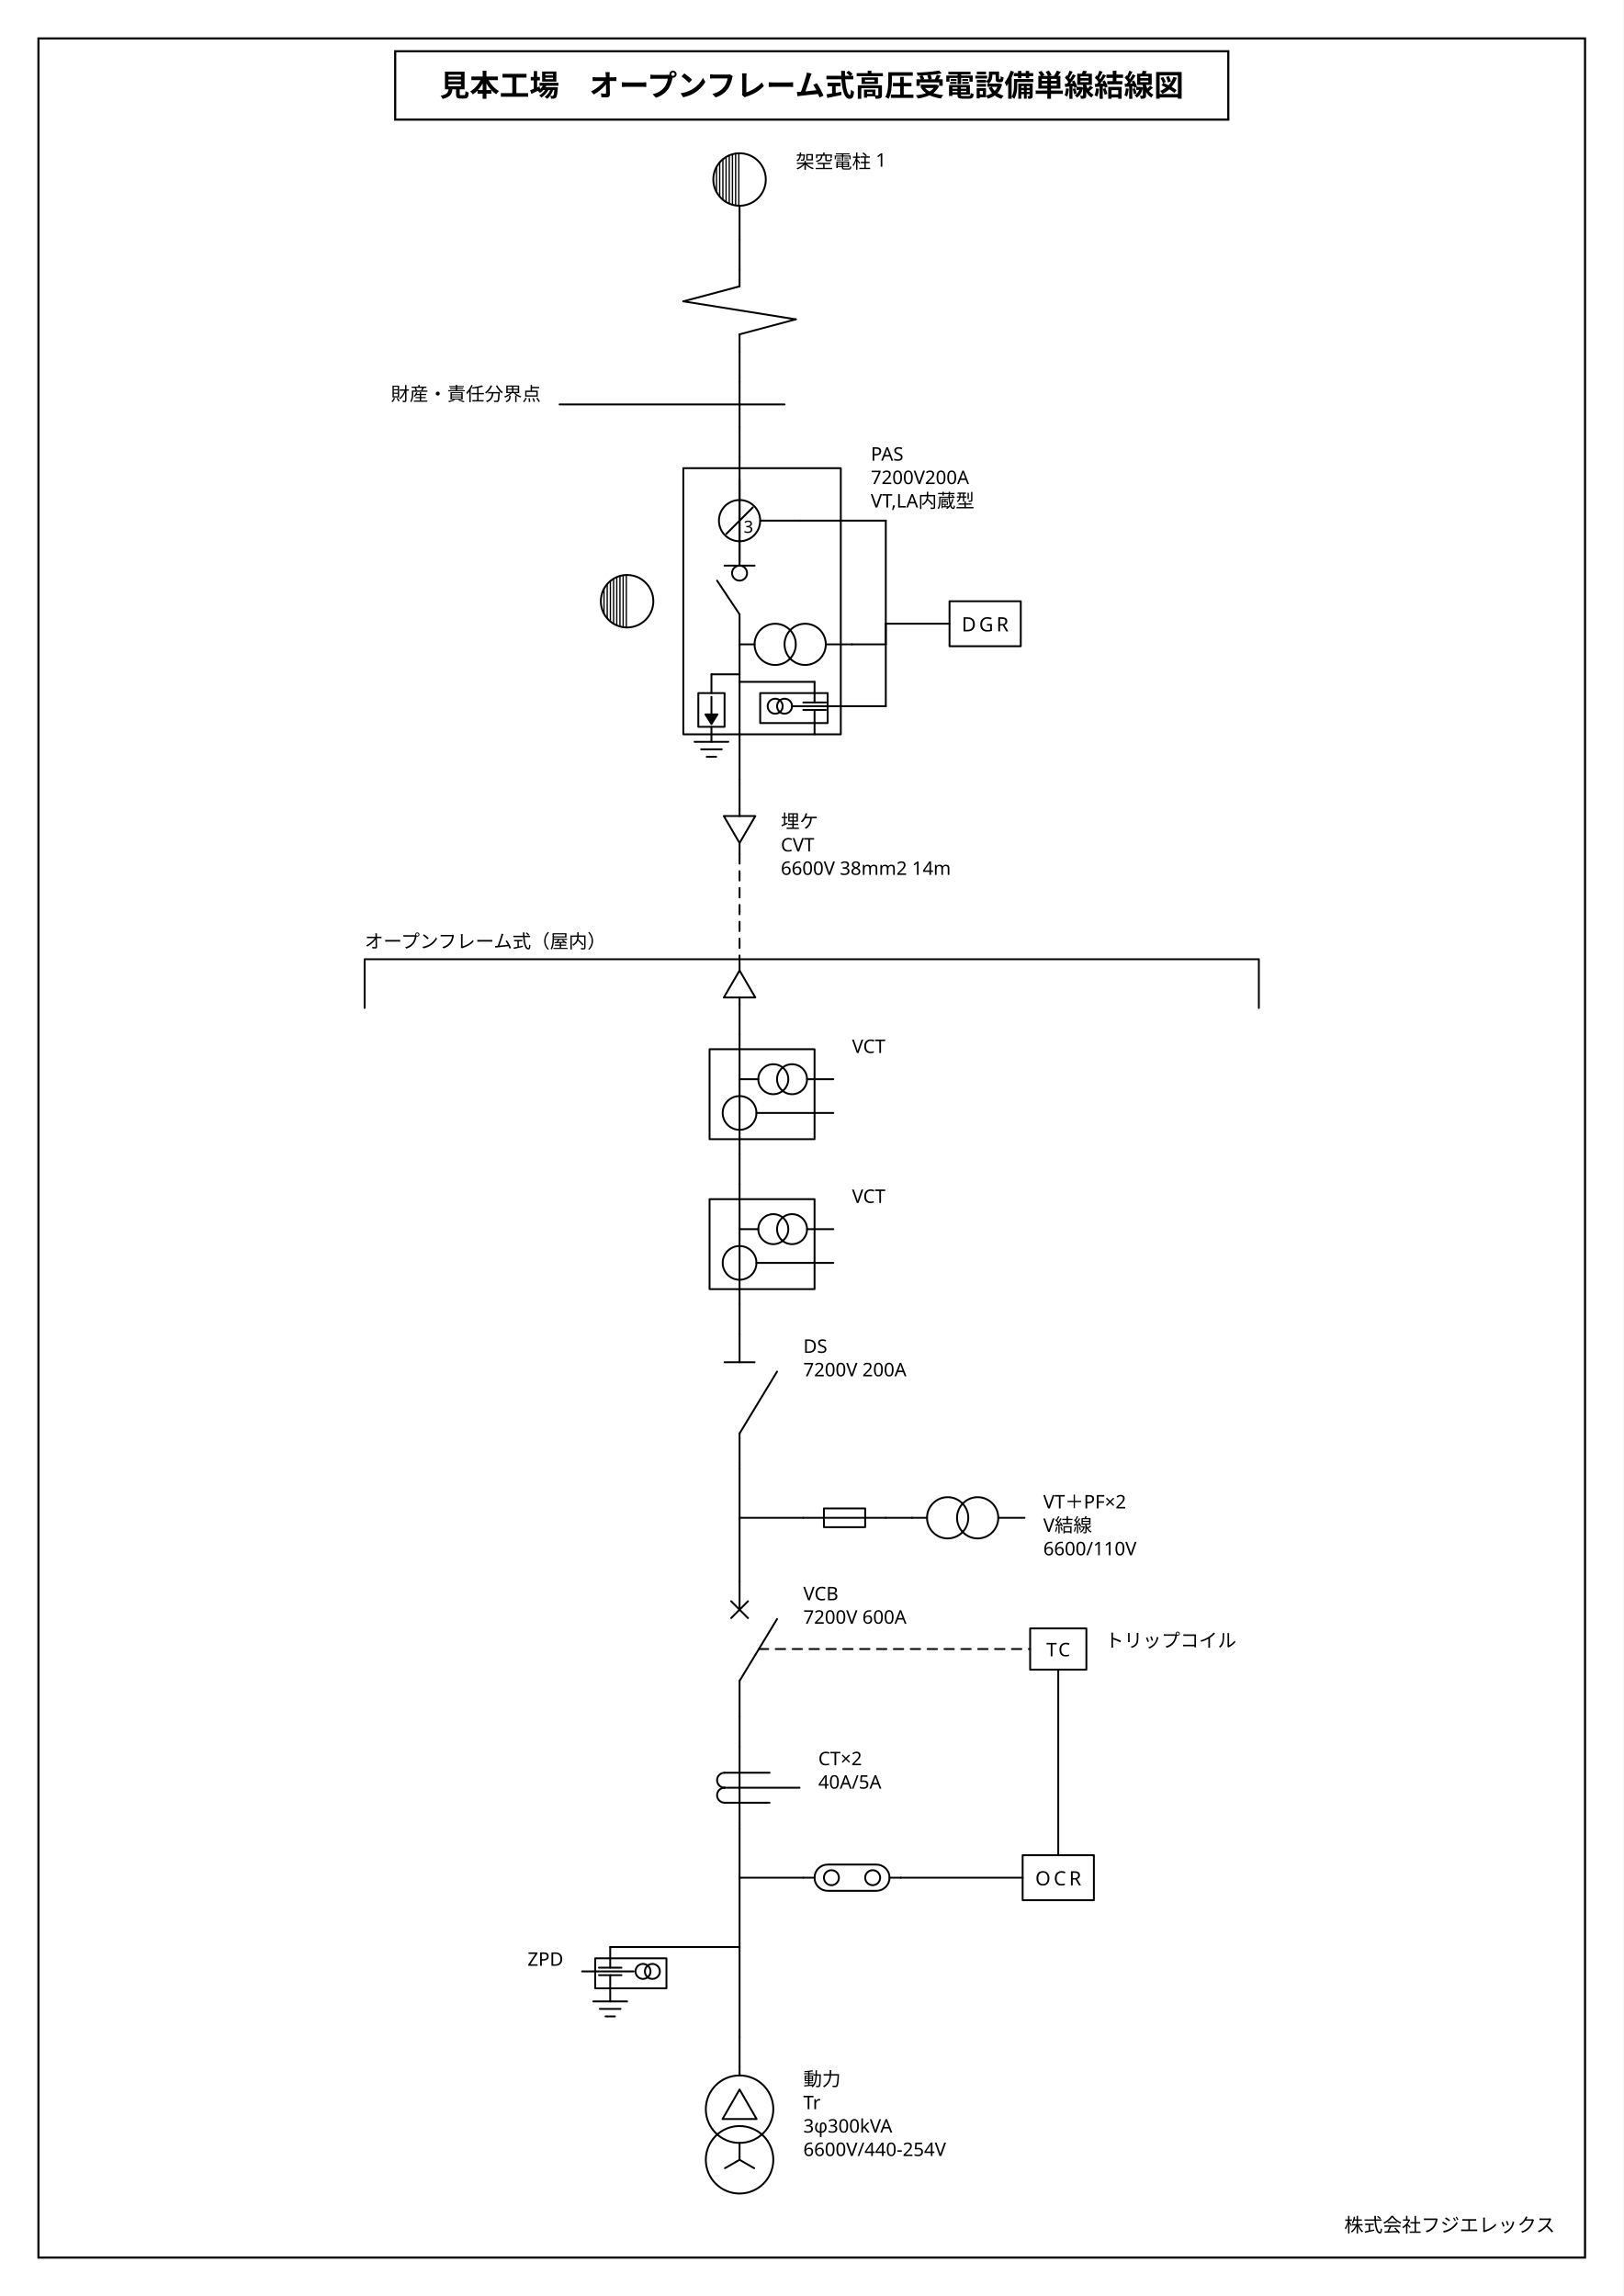
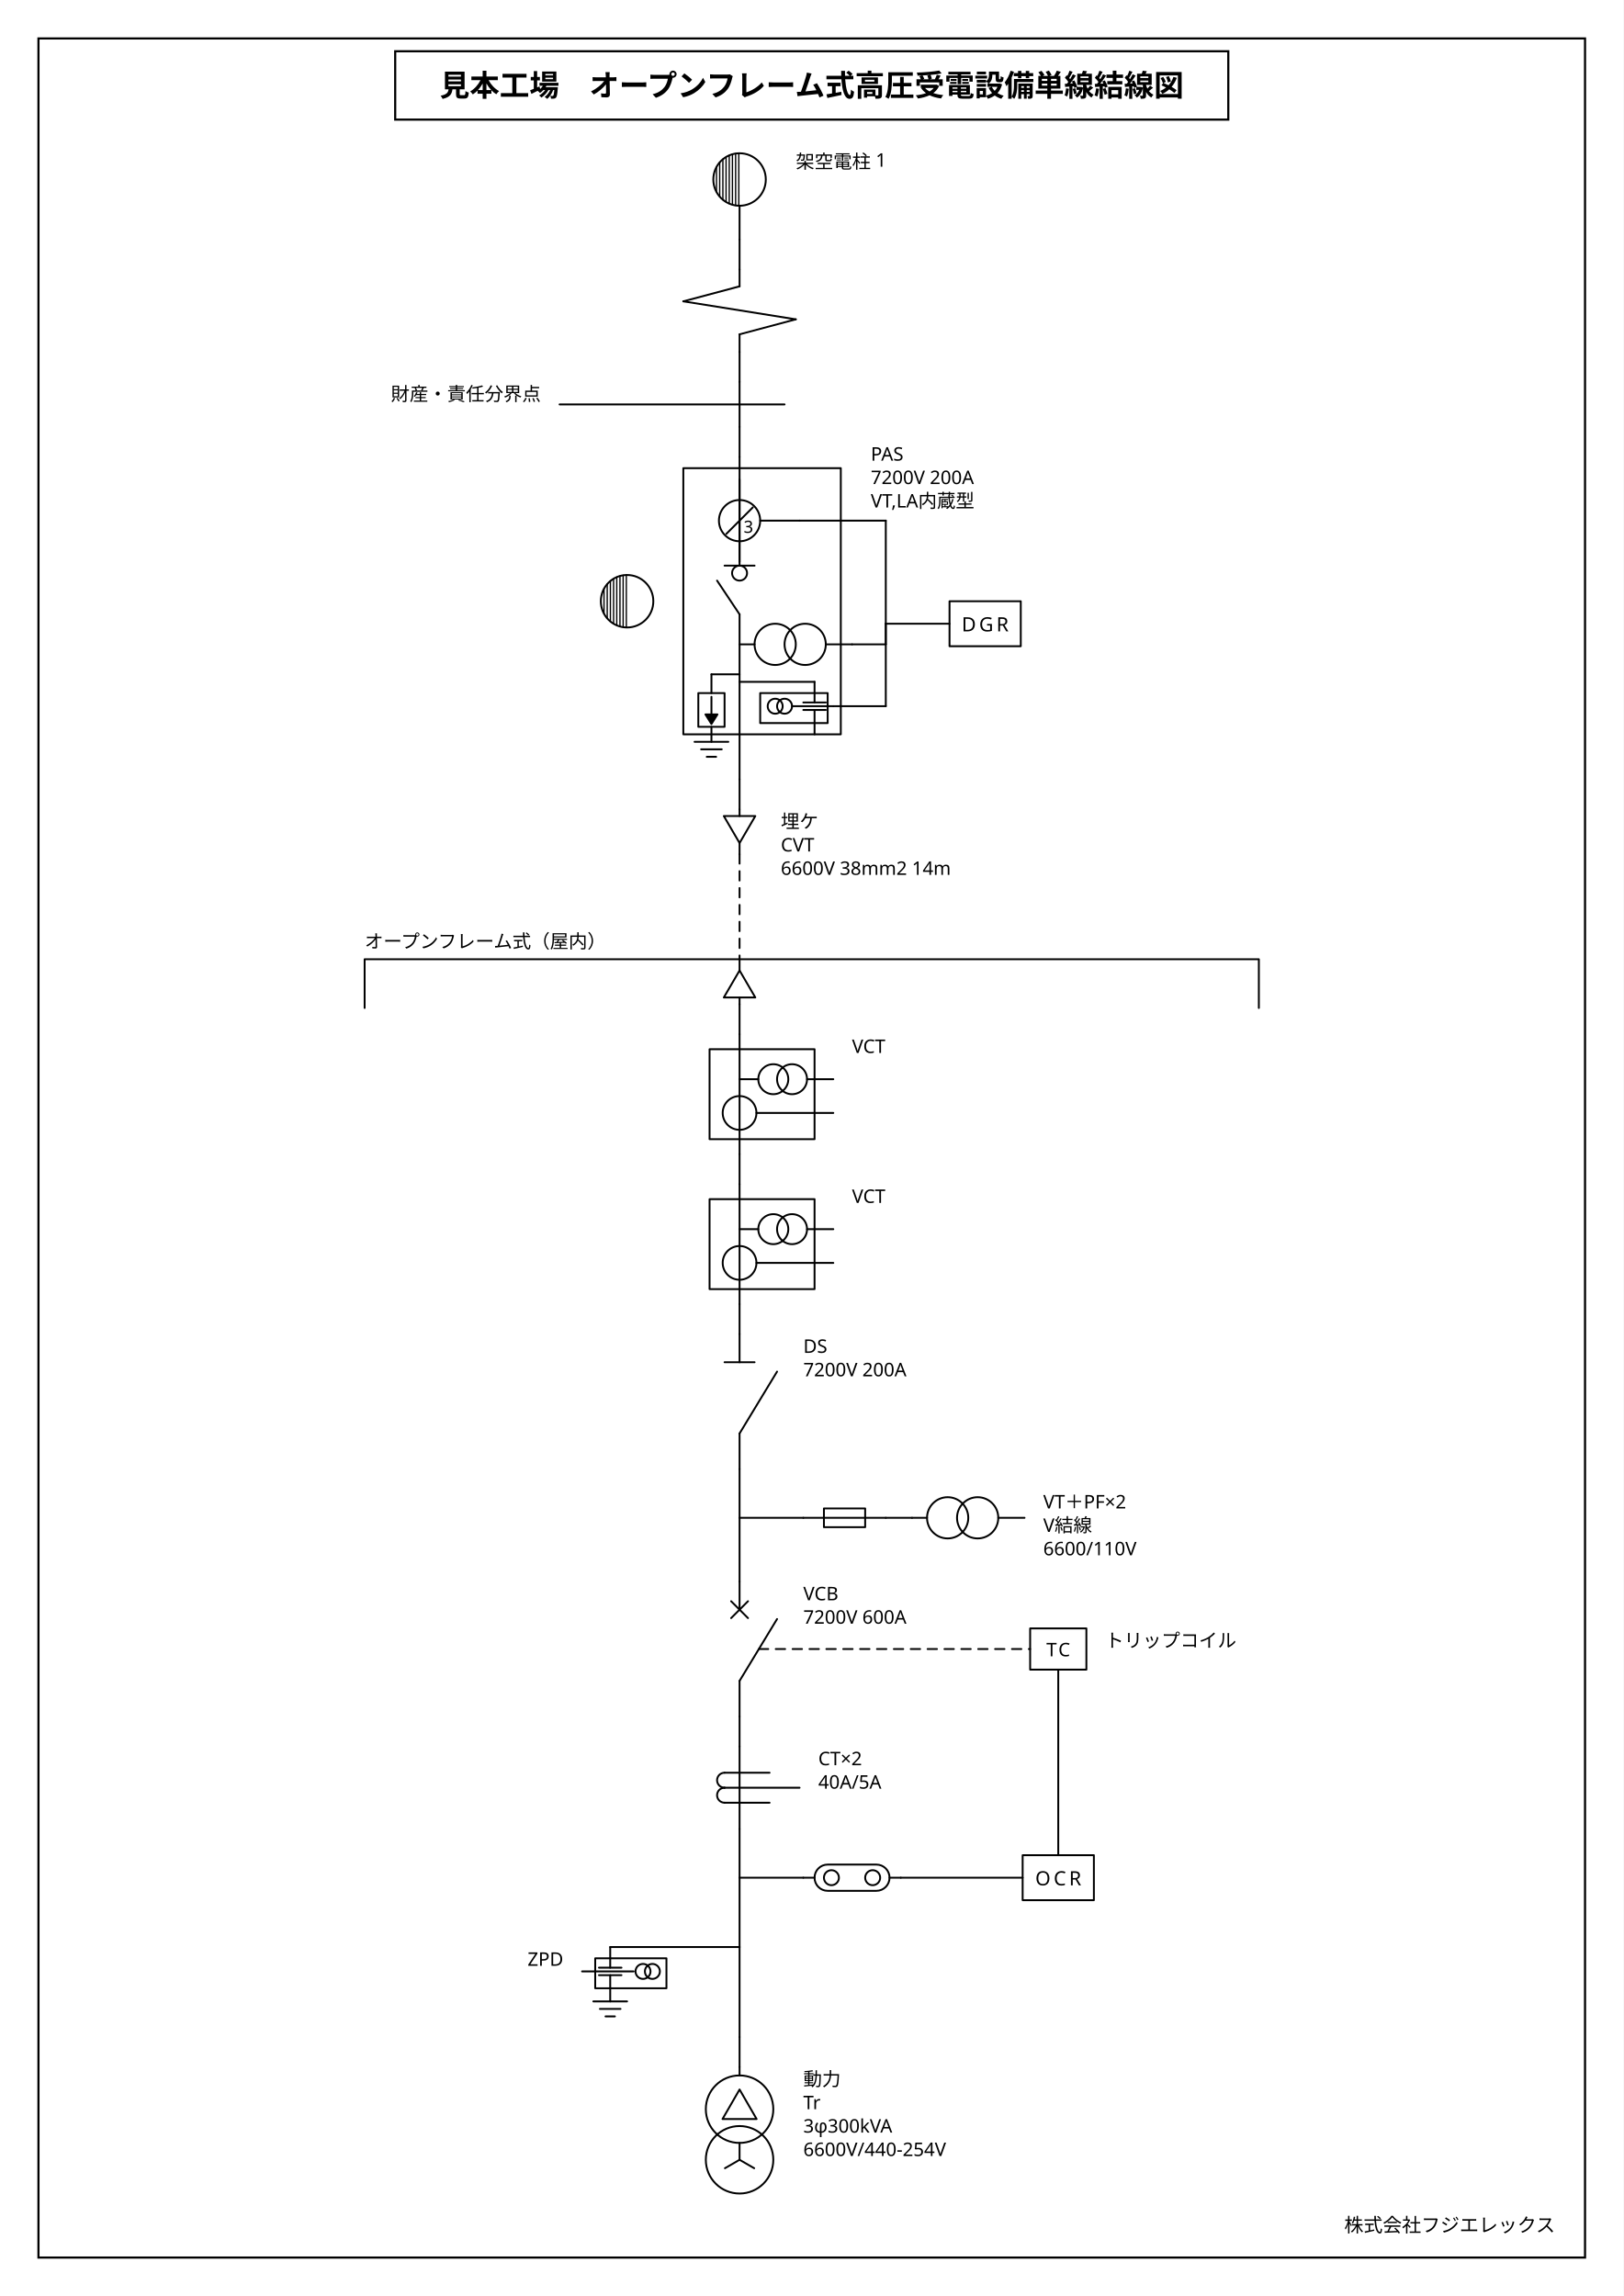
<svg xmlns="http://www.w3.org/2000/svg" viewBox="0 0 760 1075" width="760" height="1075">
  <rect x="0" y="0" width="760" height="1075" fill="#fff" />
  <g stroke="#000" fill="none">
    <rect x="18" y="18" width="724" height="1039" stroke-width="1" />
    <rect x="185" y="24" width="390" height="32" stroke-width="1" />
  </g>
  <text x="380" y="45" font-size="14" font-weight="700" text-anchor="middle" font-family="IPAGothic, 'IPAゴシック', 'Noto Sans JP', 'Hiragino Kaku Gothic ProN', 'Yu Gothic', sans-serif" fill="#000">見本工場　オープンフレーム式高圧受電設備単線結線図</text>
  <text x="728" y="1045" font-size="9" text-anchor="end" font-family="IPAGothic, 'IPAゴシック', 'Noto Sans JP', 'Hiragino Kaku Gothic ProN', 'Yu Gothic', sans-serif" fill="#000">株式会社フジエレックス</text>
  <g transform="translate(346.21 70) scale(0.8776)">
    <g stroke="#000" fill="none" stroke-linecap="round" stroke-linejoin="round" color="#000">
      <path d="M -200 432 L 277 432 M -200 432 L -200 458 M 277 432 L 277 458" fill="none" stroke-width="1" />
      <text x="-200" y="426" font-size="10" font-family="IPAGothic, 'IPAゴシック', 'Noto Sans JP', 'Hiragino Kaku Gothic ProN', 'Yu Gothic', sans-serif" fill="currentColor" stroke="none">オープンフレーム式（屋内）</text>
      <line x1="0" y1="48" x2="0" y2="64" stroke-width="1" />
      <line x1="0" y1="108" x2="0" y2="124" stroke-width="1" />
      <line x1="0" y1="148" x2="0" y2="164" stroke-width="1" />
      <line x1="0" y1="280" x2="-15" y2="280" stroke-width="1" />
      <line x1="0" y1="284" x2="40" y2="284" stroke-width="1" />
      <line x1="32" y1="198" x2="78" y2="198" stroke-width="1" />
      <line x1="78" y1="198" x2="78" y2="253" stroke-width="1" />
      <line x1="60" y1="264" x2="78" y2="264" stroke-width="1" />
      <line x1="78" y1="264" x2="78" y2="253" stroke-width="1" />
      <line x1="50" y1="297" x2="78" y2="297" stroke-width="1" />
      <line x1="78" y1="297" x2="78" y2="253" stroke-width="1" />
      <line x1="78" y1="253" x2="112" y2="253" stroke-width="1" />
      <line x1="0" y1="336" x2="0" y2="352" stroke-width="1" />
      <line x1="0" y1="376" x2="0" y2="432" stroke-width="1" stroke-dasharray="5 4" />
      <line x1="0" y1="456" x2="0" y2="472" stroke-width="1" />
      <line x1="0" y1="536" x2="0" y2="552" stroke-width="1" />
      <line x1="0" y1="616" x2="0" y2="632" stroke-width="1" />
      <line x1="0" y1="704" x2="0" y2="730" stroke-width="1" />
      <line x1="0" y1="730" x2="34" y2="730" stroke-width="1" />
      <line x1="78" y1="730" x2="92" y2="730" stroke-width="1" />
      <line x1="0" y1="730" x2="0" y2="764" stroke-width="1" />
      <line x1="0" y1="836" x2="0" y2="852" stroke-width="1" />
      <line x1="0" y1="896" x2="0" y2="922" stroke-width="1" />
      <line x1="0" y1="922" x2="34" y2="922" stroke-width="1" />
      <line x1="86" y1="922" x2="151" y2="922" stroke-width="1" />
      <line x1="10.303" y1="800" x2="155" y2="800" stroke-width="1" stroke-dasharray="5 4" />
      <line x1="170" y1="811" x2="170" y2="910" stroke-width="1" />
      <line x1="0" y1="922" x2="0" y2="959" stroke-width="1" />
      <line x1="0" y1="959" x2="-69" y2="959" stroke-width="1" />
      <line x1="0" y1="959" x2="0" y2="1007" stroke-width="1" />
      <line x1="0" y1="1007" x2="0" y2="1023" stroke-width="1" />
      <g transform="translate(-16 0)">
        <circle cx="16" cy="16" r="14" fill="none" stroke-width="1" />
        <line x1="3.7" y1="9.313" x2="3.7" y2="22.687" stroke-width="0.7" />
        <line x1="5.4" y1="6.855" x2="5.4" y2="25.145" stroke-width="0.7" />
        <line x1="7.1" y1="5.193" x2="7.1" y2="26.807" stroke-width="0.7" />
        <line x1="8.8" y1="3.993" x2="8.8" y2="28.007" stroke-width="0.7" />
        <line x1="10.5" y1="3.126" x2="10.5" y2="28.874" stroke-width="0.7" />
        <line x1="12.2" y1="2.526" x2="12.2" y2="29.474" stroke-width="0.7" />
        <line x1="13.9" y1="2.158" x2="13.9" y2="29.842" stroke-width="0.7" />
        <line x1="15.6" y1="2.006" x2="15.6" y2="29.994" stroke-width="0.7" />
        <line x1="16" y1="30" x2="16" y2="48" stroke-width="1" />
      </g>
      <text x="30" y="10" font-size="10" text-anchor="start" font-family="IPAGothic, 'IPAゴシック', 'Noto Sans JP', 'Hiragino Kaku Gothic ProN', 'Yu Gothic', sans-serif" fill="currentColor" stroke="none">
        <tspan x="30" dy="0">架空電柱 1</tspan>
      </text>
      <g transform="translate(-30 64)">
        <line x1="30" y1="0" x2="30" y2="9" stroke-width="1" />
        <line x1="30" y1="9" x2="0" y2="17" stroke-width="1" />
        <line x1="0" y1="17" x2="60" y2="26.6" stroke-width="1" />
        <line x1="60" y1="26.6" x2="30" y2="34.6" stroke-width="1" />
        <line x1="30" y1="34.6" x2="30" y2="44" stroke-width="1" />
      </g>
      <g transform="translate(-96 124)">
        <line x1="96" y1="0" x2="96" y2="24" stroke-width="1" />
        <line x1="0" y1="12" x2="120" y2="12" stroke-width="1" />
      </g>
      <text x="-106" y="134" font-size="10" text-anchor="end" font-family="IPAGothic, 'IPAゴシック', 'Noto Sans JP', 'Hiragino Kaku Gothic ProN', 'Yu Gothic', sans-serif" fill="currentColor" stroke="none">
        <tspan x="-106" dy="0">財産・責任分界点</tspan>
      </text>
      <g transform="translate(-36 164)">
        <line x1="36" y1="0" x2="36" y2="6" stroke-width="1" />
        <rect x="6" y="6" width="84" height="142" fill="none" stroke-width="1" />
        <line x1="36" y1="6" x2="36" y2="58" stroke-width="1" />
        <line x1="28" y1="58" x2="44" y2="58" stroke-width="1" />
        <circle cx="36" cy="62" r="4" fill="none" stroke-width="1" />
        <line x1="36" y1="84" x2="24" y2="66" stroke-width="1" />
        <line x1="36" y1="84" x2="36" y2="172" stroke-width="1" />
      </g>
      <text x="70" y="166" font-size="10" text-anchor="start" font-family="IPAGothic, 'IPAゴシック', 'Noto Sans JP', 'Hiragino Kaku Gothic ProN', 'Yu Gothic', sans-serif" fill="currentColor" stroke="none">
        <tspan x="70" dy="0">PAS</tspan>
-         <tspan x="70" dy="12.5">7200V200A</tspan>
+         <tspan x="70" dy="12.5">7200V 200A</tspan>
        <tspan x="70" dy="12.5">VT,LA内蔵型</tspan>
      </text>
      <g transform="translate(-76 225)">
        <circle cx="16" cy="16" r="14" fill="none" stroke-width="1" />
        <line x1="3.7" y1="9.313" x2="3.7" y2="22.687" stroke-width="0.7" />
        <line x1="5.4" y1="6.855" x2="5.4" y2="25.145" stroke-width="0.7" />
        <line x1="7.1" y1="5.193" x2="7.1" y2="26.807" stroke-width="0.7" />
        <line x1="8.8" y1="3.993" x2="8.8" y2="28.007" stroke-width="0.7" />
        <line x1="10.5" y1="3.126" x2="10.5" y2="28.874" stroke-width="0.7" />
        <line x1="12.2" y1="2.526" x2="12.2" y2="29.474" stroke-width="0.7" />
        <line x1="13.9" y1="2.158" x2="13.9" y2="29.842" stroke-width="0.7" />
        <line x1="15.6" y1="2.006" x2="15.6" y2="29.994" stroke-width="0.7" />
      </g>
      <g transform="translate(-20 176)">
        <line x1="20" y1="0" x2="20" y2="44" stroke-width="1" />
        <circle cx="20" cy="22" r="11" fill="none" stroke-width="1" />
        <line x1="12.929" y1="29.071" x2="27.071" y2="14.929" stroke-width="1" />
        <text x="24.75" y="25" font-size="9" text-anchor="middle" dominant-baseline="central" font-family="IPAGothic, 'IPAゴシック', 'Noto Sans JP', 'Hiragino Kaku Gothic ProN', 'Yu Gothic', sans-serif" fill="currentColor" stroke="none">3</text>
        <line x1="31" y1="22" x2="52" y2="22" stroke-width="1" />
      </g>
      <g transform="translate(0 249)">
        <line x1="0" y1="15" x2="8" y2="15" stroke-width="1" />
        <circle cx="19" cy="15" r="11" fill="none" stroke-width="1" />
        <circle cx="35" cy="15" r="11" fill="none" stroke-width="1" />
        <line x1="46" y1="15" x2="60" y2="15" stroke-width="1" />
      </g>
      <g transform="translate(-35 280)">
        <line x1="20" y1="0" x2="20" y2="10" stroke-width="1" />
        <rect x="13" y="10" width="14" height="18" fill="none" stroke-width="1" />
        <line x1="20" y1="12" x2="20" y2="23" stroke-width="1" />
        <polygon points="16.8,21.38 20,26.5 23.2,21.38" fill="currentColor" stroke-width="1" />
        <line x1="20" y1="28" x2="20" y2="36" stroke-width="1" />
        <line x1="11" y1="36" x2="29" y2="36" stroke-width="1" />
        <line x1="14.5" y1="40" x2="25.5" y2="40" stroke-width="1" />
        <line x1="17.5" y1="44" x2="22.5" y2="44" stroke-width="1" />
      </g>
      <g transform="translate(10 284)">
        <line x1="30" y1="0" x2="30" y2="11" stroke-width="1" />
        <rect x="1" y="6" width="36" height="16" fill="none" stroke-width="1" />
        <line x1="24" y1="11" x2="36" y2="11" stroke-width="1" />
        <line x1="24" y1="15" x2="36" y2="15" stroke-width="1" />
        <line x1="30" y1="15" x2="30" y2="28" stroke-width="1" />
        <line x1="18" y1="13" x2="40" y2="13" stroke-width="1" />
        <circle cx="9" cy="13" r="4" fill="none" stroke-width="1" />
        <circle cx="14" cy="13" r="4" fill="none" stroke-width="1" />
      </g>
      <g transform="translate(112 241)">
        <rect x="0" y="0" width="38" height="24" fill="none" stroke-width="1" />
        <text x="19" y="12" font-size="10.5" text-anchor="middle" dominant-baseline="central" font-family="IPAGothic, 'IPAゴシック', 'Noto Sans JP', 'Hiragino Kaku Gothic ProN', 'Yu Gothic', sans-serif" letter-spacing="1.6" fill="currentColor" stroke="none">DGR</text>
      </g>
      <g transform="translate(-12 352)">
        <line x1="12" y1="0" x2="12" y2="3.6" stroke-width="1" />
        <polygon points="3.6,3.6 20.4,3.6 12,18" fill="none" stroke-width="1" />
        <line x1="12" y1="18" x2="12" y2="24" stroke-width="1" />
      </g>
      <text x="22" y="362" font-size="10" text-anchor="start" font-family="IPAGothic, 'IPAゴシック', 'Noto Sans JP', 'Hiragino Kaku Gothic ProN', 'Yu Gothic', sans-serif" fill="currentColor" stroke="none">
        <tspan x="22" dy="0">埋ケ</tspan>
        <tspan x="22" dy="12.5">CVT</tspan>
        <tspan x="22" dy="12.5">6600V 38mm2 14m</tspan>
      </text>
      <g transform="translate(-12 432) rotate(180 12 12)">
        <line x1="12" y1="0" x2="12" y2="3.6" stroke-width="1" />
        <polygon points="3.6,3.6 20.4,3.6 12,18" fill="none" stroke-width="1" />
        <line x1="12" y1="18" x2="12" y2="24" stroke-width="1" />
      </g>
      <g transform="translate(-22 472)">
        <line x1="22" y1="0" x2="22" y2="64" stroke-width="1" />
        <rect x="6" y="8" width="56" height="48" fill="none" stroke-width="1" />
        <line x1="22" y1="24" x2="32" y2="24" stroke-width="1" />
        <circle cx="40" cy="24" r="8" fill="none" stroke-width="1" />
        <circle cx="50" cy="24" r="8" fill="none" stroke-width="1" />
        <line x1="58" y1="24" x2="72" y2="24" stroke-width="1" />
        <circle cx="22" cy="42" r="9" fill="none" stroke-width="1" />
        <line x1="31" y1="42" x2="72" y2="42" stroke-width="1" />
      </g>
      <text x="60" y="482" font-size="10" text-anchor="start" font-family="IPAGothic, 'IPAゴシック', 'Noto Sans JP', 'Hiragino Kaku Gothic ProN', 'Yu Gothic', sans-serif" fill="currentColor" stroke="none">
        <tspan x="60" dy="0">VCT</tspan>
      </text>
      <g transform="translate(-22 552)">
        <line x1="22" y1="0" x2="22" y2="64" stroke-width="1" />
        <rect x="6" y="8" width="56" height="48" fill="none" stroke-width="1" />
        <line x1="22" y1="24" x2="32" y2="24" stroke-width="1" />
        <circle cx="40" cy="24" r="8" fill="none" stroke-width="1" />
        <circle cx="50" cy="24" r="8" fill="none" stroke-width="1" />
        <line x1="58" y1="24" x2="72" y2="24" stroke-width="1" />
        <circle cx="22" cy="42" r="9" fill="none" stroke-width="1" />
        <line x1="31" y1="42" x2="72" y2="42" stroke-width="1" />
      </g>
      <text x="60" y="562" font-size="10" text-anchor="start" font-family="IPAGothic, 'IPAゴシック', 'Noto Sans JP', 'Hiragino Kaku Gothic ProN', 'Yu Gothic', sans-serif" fill="currentColor" stroke="none">
        <tspan x="60" dy="0">VCT</tspan>
      </text>
      <g transform="translate(-24 632)">
        <line x1="24" y1="0" x2="24" y2="15" stroke-width="1" />
        <line x1="16" y1="15" x2="32" y2="15" stroke-width="1" />
        <line x1="24" y1="53" x2="44" y2="20" stroke-width="1" />
        <line x1="24" y1="53" x2="24" y2="72" stroke-width="1" />
      </g>
      <text x="34" y="642" font-size="10" text-anchor="start" font-family="IPAGothic, 'IPAゴシック', 'Noto Sans JP', 'Hiragino Kaku Gothic ProN', 'Yu Gothic', sans-serif" fill="currentColor" stroke="none">
        <tspan x="34" dy="0">DS</tspan>
        <tspan x="34" dy="12.5">7200V 200A</tspan>
      </text>
      <g transform="translate(36 708) rotate(-90 20 22)">
        <line x1="20" y1="0" x2="20" y2="44" stroke-width="1" />
        <rect x="15" y="11" width="10" height="22" fill="none" stroke-width="1" />
      </g>
      <g transform="translate(92 715)">
        <line x1="0" y1="15" x2="8" y2="15" stroke-width="1" />
        <circle cx="19" cy="15" r="11" fill="none" stroke-width="1" />
        <circle cx="35" cy="15" r="11" fill="none" stroke-width="1" />
        <line x1="46" y1="15" x2="60" y2="15" stroke-width="1" />
      </g>
      <text x="162" y="725" font-size="10" text-anchor="start" font-family="IPAGothic, 'IPAゴシック', 'Noto Sans JP', 'Hiragino Kaku Gothic ProN', 'Yu Gothic', sans-serif" fill="currentColor" stroke="none">
        <tspan x="162" dy="0">VT＋PF×2</tspan>
        <tspan x="162" dy="12.5">V結線</tspan>
        <tspan x="162" dy="12.5">6600/110V</tspan>
      </text>
      <g transform="translate(-24 764)">
        <line x1="24" y1="0" x2="24" y2="15" stroke-width="1" />
        <line x1="19.5" y1="10.5" x2="28.5" y2="19.5" stroke-width="1" />
        <line x1="28.5" y1="10.5" x2="19.5" y2="19.5" stroke-width="1" />
        <line x1="24" y1="53" x2="44" y2="20" stroke-width="1" />
        <line x1="24" y1="53" x2="24" y2="72" stroke-width="1" />
      </g>
      <text x="34" y="774" font-size="10" text-anchor="start" font-family="IPAGothic, 'IPAゴシック', 'Noto Sans JP', 'Hiragino Kaku Gothic ProN', 'Yu Gothic', sans-serif" fill="currentColor" stroke="none">
        <tspan x="34" dy="0">VCB</tspan>
        <tspan x="34" dy="12.5">7200V 600A</tspan>
      </text>
      <g transform="translate(-24 852)">
        <line x1="24" y1="0" x2="24" y2="44" stroke-width="1" />
        <line x1="16" y1="14" x2="40" y2="14" stroke-width="1" />
        <line x1="16" y1="30" x2="40" y2="30" stroke-width="1" />
        <line x1="16" y1="22" x2="56" y2="22" stroke-width="1" />
        <path d="M 16 14 A 4 4 0 0 0 16 22" fill="none" stroke-width="1" />
        <path d="M 16 22 A 4 4 0 0 0 16 30" fill="none" stroke-width="1" />
      </g>
      <text x="42" y="862" font-size="10" text-anchor="start" font-family="IPAGothic, 'IPAゴシック', 'Noto Sans JP', 'Hiragino Kaku Gothic ProN', 'Yu Gothic', sans-serif" fill="currentColor" stroke="none">
        <tspan x="42" dy="0">CT×2</tspan>
        <tspan x="42" dy="12.5">40A/5A</tspan>
      </text>
      <g transform="translate(34 911)">
        <line x1="0" y1="11" x2="6" y2="11" stroke-width="1" />
        <rect x="6" y="4" width="40" height="14" rx="7" fill="none" stroke-width="1" />
        <circle cx="15" cy="11" r="4" fill="none" stroke-width="1" />
        <circle cx="37" cy="11" r="4" fill="none" stroke-width="1" />
        <line x1="46" y1="11" x2="52" y2="11" stroke-width="1" />
      </g>
      <g transform="translate(151 910)">
        <rect x="0" y="0" width="38" height="24" fill="none" stroke-width="1" />
        <text x="19" y="12" font-size="10.5" text-anchor="middle" dominant-baseline="central" font-family="IPAGothic, 'IPAゴシック', 'Noto Sans JP', 'Hiragino Kaku Gothic ProN', 'Yu Gothic', sans-serif" letter-spacing="1.6" fill="currentColor" stroke="none">OCR</text>
      </g>
      <g transform="translate(155 789)">
        <rect x="0" y="0" width="30" height="22" fill="none" stroke-width="1" />
        <text x="15" y="11" font-size="10" text-anchor="middle" dominant-baseline="central" font-family="IPAGothic, 'IPAゴシック', 'Noto Sans JP', 'Hiragino Kaku Gothic ProN', 'Yu Gothic', sans-serif" letter-spacing="1" fill="currentColor" stroke="none">TC</text>
      </g>
      <text x="195" y="799" font-size="10" text-anchor="start" font-family="IPAGothic, 'IPAゴシック', 'Noto Sans JP', 'Hiragino Kaku Gothic ProN', 'Yu Gothic', sans-serif" fill="currentColor" stroke="none">
        <tspan x="195" dy="0">トリップコイル</tspan>
      </text>
      <g transform="translate(-84 959)">
        <line x1="15" y1="0" x2="15" y2="11" stroke-width="1" />
        <rect x="7" y="6" width="38" height="16" fill="none" stroke-width="1" />
        <line x1="9" y1="11" x2="21" y2="11" stroke-width="1" />
        <line x1="9" y1="15" x2="21" y2="15" stroke-width="1" />
        <line x1="15" y1="15" x2="15" y2="29" stroke-width="1" />
        <line x1="6" y1="29" x2="24" y2="29" stroke-width="1" />
        <line x1="9.5" y1="33" x2="20.5" y2="33" stroke-width="1" />
        <line x1="12.5" y1="37" x2="17.5" y2="37" stroke-width="1" />
        <line x1="0" y1="13" x2="27.5" y2="13" stroke-width="1" />
        <circle cx="32.5" cy="13" r="4" fill="none" stroke-width="1" />
        <circle cx="37.5" cy="13" r="4" fill="none" stroke-width="1" />
      </g>
      <text x="-94" y="969" font-size="10" text-anchor="end" font-family="IPAGothic, 'IPAゴシック', 'Noto Sans JP', 'Hiragino Kaku Gothic ProN', 'Yu Gothic', sans-serif" fill="currentColor" stroke="none">
        <tspan x="-94" dy="0">ZPD</tspan>
      </text>
      <g transform="translate(-24 1023)">
        <line x1="24" y1="0" x2="24" y2="4.5" stroke-width="1" />
        <circle cx="24" cy="22.5" r="18" fill="none" stroke-width="1" />
        <circle cx="24" cy="49.5" r="18" fill="none" stroke-width="1" />
        <polygon points="24,12 33.093,27.75 14.907,27.75" fill="none" stroke-width="1" />
        <line x1="24" y1="49.5" x2="24" y2="40.5" stroke-width="1" />
        <line x1="24" y1="49.5" x2="31.794" y2="54" stroke-width="1" />
        <line x1="24" y1="49.5" x2="16.206" y2="54" stroke-width="1" />
      </g>
      <text x="34" y="1033" font-size="10" text-anchor="start" font-family="IPAGothic, 'IPAゴシック', 'Noto Sans JP', 'Hiragino Kaku Gothic ProN', 'Yu Gothic', sans-serif" fill="currentColor" stroke="none">
        <tspan x="34" dy="0">動力</tspan>
        <tspan x="34" dy="12.5">Tr</tspan>
        <tspan x="34" dy="12.5">3φ300kVA</tspan>
        <tspan x="34" dy="12.5">6600V/440-254V</tspan>
      </text>
    </g>
  </g>
</svg>
